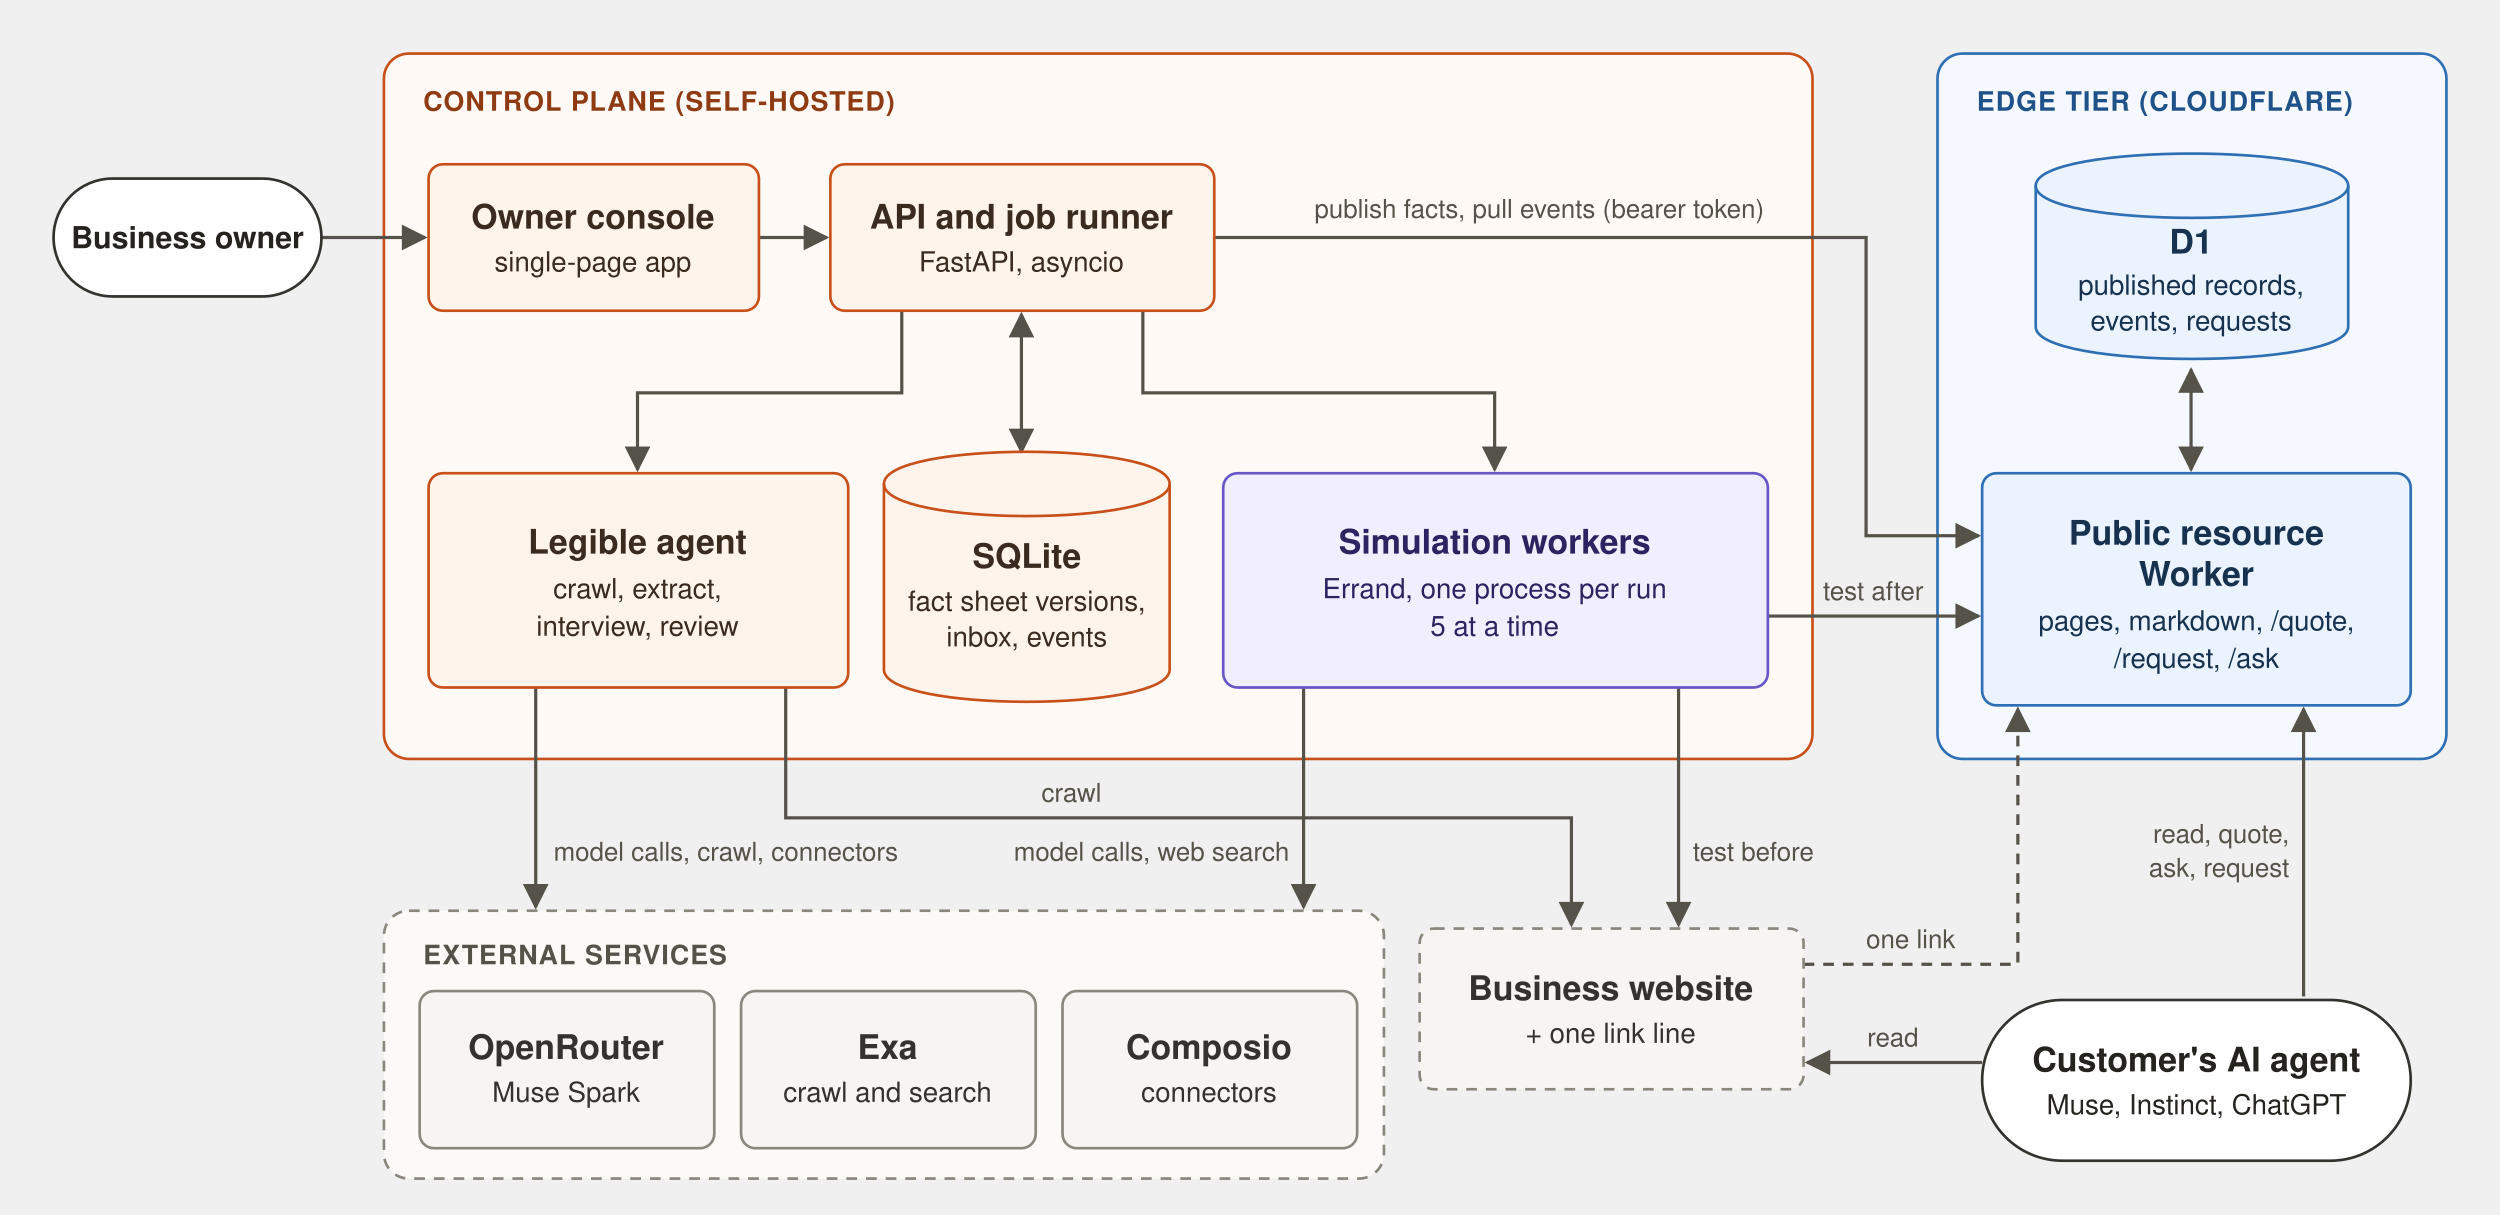
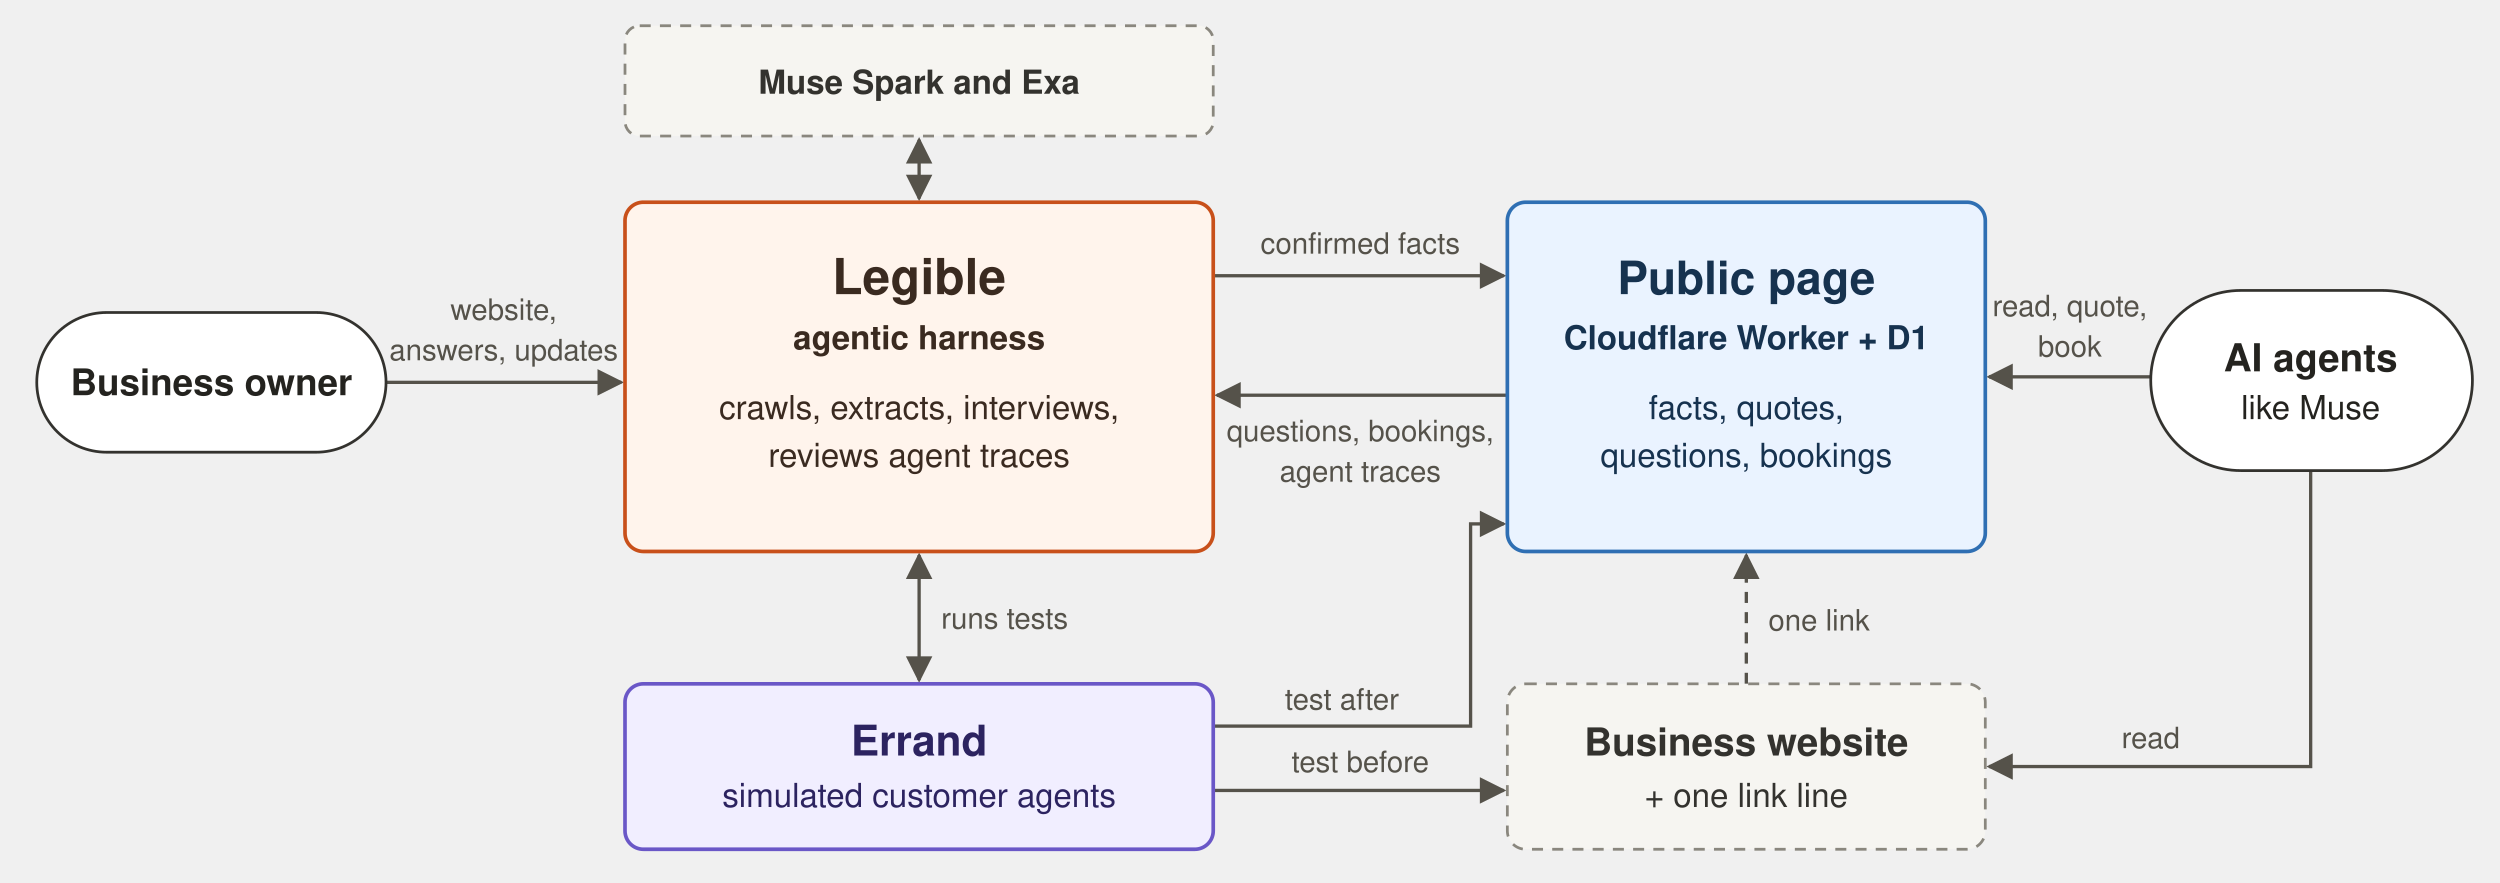
- <svg xmlns="http://www.w3.org/2000/svg" viewBox="0 0 1400 680" role="img" aria-labelledby="title desc">
+ <svg xmlns="http://www.w3.org/2000/svg" viewBox="0 0 1360 480" role="img" aria-labelledby="title desc">
  <defs>
    <marker id="arrow" viewBox="0 0 10 10" refX="9" refY="5" markerWidth="8" markerHeight="8" orient="auto-start-reverse">
      <path d="M0 0 L10 5 L0 10 z" fill="#55524A" />
    </marker>
    <style>
      text { font-family: -apple-system, BlinkMacSystemFont, "Segoe UI", Helvetica, Arial, sans-serif; text-anchor: middle; }
-       .name { font-size: 19px; font-weight: 600; }
-       .sub { font-size: 15.5px; }
-       .tier { font-size: 15px; font-weight: 600; letter-spacing: 0.04em; text-anchor: start; }
-       .label { font-size: 14.5px; fill: #55524A; }
+       .name { font-size: 23px; font-weight: 600; }
+       .sub { font-size: 18px; }
+       .label { font-size: 16px; fill: #55524A; }
      .start { text-anchor: start; }
-       .end { text-anchor: end; }
      .line { fill: none; stroke: #55524A; stroke-width: 1.8; marker-end: url(#arrow); }
      .both { marker-start: url(#arrow); }
      .dash { stroke-dasharray: 6 5; }
    </style>
  </defs>
-   <rect x="215" y="30" width="800" height="395" rx="14" fill="#FFFAF6" stroke="#C8501A" stroke-width="1.5" />
-   <text x="237" y="62" class="tier" fill="#8E3A12">CONTROL PLANE (SELF-HOSTED)</text>
-   <rect x="1085" y="30" width="285" height="395" rx="14" fill="#F5F9FF" stroke="#2F6FB3" stroke-width="1.5" />
-   <text x="1107" y="62" class="tier" fill="#1F5288">EDGE TIER (CLOUDFLARE)</text>
-   <rect x="215" y="510" width="560" height="150" rx="14" fill="#FBFAF7" stroke="#8A877E" stroke-width="1.5" stroke-dasharray="6 5" />
-   <text x="237" y="540" class="tier" fill="#55524A">EXTERNAL SERVICES</text>
-   <path class="line" d="M180 133 H238" />
-   <path class="line" d="M425 133 H463" />
-   <path class="line" d="M505 174 V220 H357 V263" />
-   <path class="line both" d="M572 176 V253" />
-   <path class="line" d="M640 174 V220 H837 V263" />
-   <path class="line" d="M680 133 H1045 V300 H1108" />
-   <text x="862" y="122" class="label">publish facts, pull events (bearer token)</text>
-   <path class="line" d="M990 345 H1108" />
-   <text x="1049" y="336" class="label">test after</text>
-   <path class="line both" d="M1227 207 V263" />
-   <path class="line" d="M300 385 V508" />
-   <text x="310" y="482" class="label start">model calls, crawl, connectors</text>
-   <path class="line" d="M730 385 V508" />
-   <text x="722" y="482" class="label end">model calls, web search</text>
-   <path class="line" d="M440 385 V458 H880 V518" />
-   <text x="600" y="449" class="label">crawl</text>
-   <path class="line" d="M940 385 V518" />
-   <text x="948" y="482" class="label start">test before</text>
-   <path class="line" d="M1110 595 H1012" />
-   <text x="1060" y="586" class="label">read</text>
-   <path class="line dash" d="M1010 540 H1130 V397" />
-   <text x="1070" y="531" class="label">one link</text>
-   <path class="line" d="M1290 558 V397" />
-   <text x="1282" y="472" class="label end">read, quote,</text>
-   <text x="1282" y="491" class="label end">ask, request</text>
-   <rect x="30" y="100" width="150" height="66" rx="33" fill="#FFFFFF" stroke="#33322E" stroke-width="1.5" />
-   <text x="105" y="139" class="name" fill="#24231F" style="font-size:17px">Business owner</text>
-   <rect x="1110" y="560" width="240" height="90" rx="45" fill="#FFFFFF" stroke="#33322E" stroke-width="1.5" />
-   <text x="1230" y="600" class="name" fill="#24231F">Customer's AI agent</text>
-   <text x="1230" y="624" class="sub" fill="#24231F">Muse, Instinct, ChatGPT</text>
-   <rect x="795" y="520" width="215" height="90" rx="8" fill="#F6F5F1" stroke="#8A877E" stroke-width="1.5" stroke-dasharray="6 5" />
-   <text x="902" y="560" class="name" fill="#33322E">Business website</text>
-   <text x="902" y="584" class="sub" fill="#33322E">+ one link line</text>
-   <rect x="240" y="92" width="185" height="82" rx="8" fill="#FFF4EC" stroke="#C8501A" stroke-width="1.5" />
-   <text x="332" y="128" class="name" fill="#3A2A20">Owner console</text>
-   <text x="332" y="152" class="sub" fill="#3A2A20">single-page app</text>
-   <rect x="465" y="92" width="215" height="82" rx="8" fill="#FFF4EC" stroke="#C8501A" stroke-width="1.5" />
-   <text x="572" y="128" class="name" fill="#3A2A20">API and job runner</text>
-   <text x="572" y="152" class="sub" fill="#3A2A20">FastAPI, asyncio</text>
-   <rect x="240" y="265" width="235" height="120" rx="8" fill="#FFF4EC" stroke="#C8501A" stroke-width="1.5" />
-   <text x="357" y="310" class="name" fill="#3A2A20">Legible agent</text>
-   <text x="357" y="335" class="sub" fill="#3A2A20">crawl, extract,</text>
-   <text x="357" y="356" class="sub" fill="#3A2A20">interview, review</text>
-   <path d="M495 271 C495 247 655 247 655 271 V375 C655 399 495 399 495 375 Z" fill="#FFF4EC" stroke="#C8501A" stroke-width="1.5" />
-   <path d="M495 271 C495 295 655 295 655 271" fill="none" stroke="#C8501A" stroke-width="1.5" />
-   <text x="575" y="318" class="name" fill="#3A2A20">SQLite</text>
-   <text x="575" y="342" class="sub" fill="#3A2A20">fact sheet versions,</text>
-   <text x="575" y="362" class="sub" fill="#3A2A20">inbox, events</text>
-   <rect x="685" y="265" width="305" height="120" rx="8" fill="#F1EEFF" stroke="#6A57C7" stroke-width="1.5" />
-   <text x="837" y="310" class="name" fill="#2C2360">Simulation workers</text>
-   <text x="837" y="335" class="sub" fill="#2C2360">Errand, one process per run</text>
-   <text x="837" y="356" class="sub" fill="#2C2360">5 at a time</text>
-   <path d="M1140 104 C1140 80 1315 80 1315 104 V183 C1315 207 1140 207 1140 183 Z" fill="#EAF3FF" stroke="#2F6FB3" stroke-width="1.5" />
-   <path d="M1140 104 C1140 128 1315 128 1315 104" fill="none" stroke="#2F6FB3" stroke-width="1.5" />
-   <text x="1227" y="142" class="name" fill="#16324F">D1</text>
-   <text x="1227" y="165" class="sub" fill="#16324F">published records,</text>
-   <text x="1227" y="185" class="sub" fill="#16324F">events, requests</text>
-   <rect x="1110" y="265" width="240" height="130" rx="8" fill="#EAF3FF" stroke="#2F6FB3" stroke-width="1.5" />
-   <text x="1230" y="305" class="name" fill="#16324F">Public resource</text>
-   <text x="1230" y="328" class="name" fill="#16324F">Worker</text>
-   <text x="1230" y="353" class="sub" fill="#16324F">pages, markdown, /quote,</text>
-   <text x="1230" y="374" class="sub" fill="#16324F">/request, /ask</text>
-   <rect x="235" y="555" width="165" height="88" rx="8" fill="#F6F5F1" stroke="#8A877E" stroke-width="1.5" />
-   <text x="317" y="593" class="name" fill="#33322E">OpenRouter</text>
-   <text x="317" y="617" class="sub" fill="#33322E">Muse Spark</text>
-   <rect x="415" y="555" width="165" height="88" rx="8" fill="#F6F5F1" stroke="#8A877E" stroke-width="1.5" />
-   <text x="497" y="593" class="name" fill="#33322E">Exa</text>
-   <text x="497" y="617" class="sub" fill="#33322E">crawl and search</text>
-   <rect x="595" y="555" width="165" height="88" rx="8" fill="#F6F5F1" stroke="#8A877E" stroke-width="1.5" />
-   <text x="677" y="593" class="name" fill="#33322E">Composio</text>
-   <text x="677" y="617" class="sub" fill="#33322E">connectors</text>
+   <path class="line" d="M210 208 H338" />
+   <text x="274" y="174" class="label">website,</text>
+   <text x="274" y="196" class="label">answers, updates</text>
+   <path class="line both" d="M500 76 V108" />
+   <path class="line both" d="M500 302 V370" />
+   <text x="512" y="342" class="label start">runs tests</text>
+   <path class="line" d="M660 150 H818" />
+   <text x="740" y="138" class="label">confirmed facts</text>
+   <path class="line" d="M820 215 H662" />
+   <text x="740" y="240" class="label">questions, bookings,</text>
+   <text x="740" y="262" class="label">agent traces</text>
+   <path class="line" d="M660 395 H800 V285 H818" />
+   <text x="730" y="386" class="label">test after</text>
+   <path class="line" d="M660 430 H818" />
+   <text x="740" y="420" class="label">test before</text>
+   <path class="line dash" d="M950 372 V302" />
+   <text x="962" y="343" class="label start">one link</text>
+   <path class="line" d="M1170 205 H1082" />
+   <text x="1126" y="172" class="label">read, quote,</text>
+   <text x="1126" y="194" class="label">book</text>
+   <path class="line" d="M1257 256 V417 H1082" />
+   <text x="1170" y="407" class="label">read</text>
+   <rect x="20" y="170" width="190" height="76" rx="38" fill="#FFFFFF" stroke="#33322E" stroke-width="1.5" />
+   <text x="115" y="215" class="name" fill="#24231F" style="font-size:20px">Business owner</text>
+   <rect x="1170" y="158" width="175" height="98" rx="49" fill="#FFFFFF" stroke="#33322E" stroke-width="1.5" />
+   <text x="1257" y="202" class="name" fill="#24231F" style="font-size:21px">AI agents</text>
+   <text x="1257" y="228" class="sub" fill="#24231F">like Muse</text>
+   <rect x="340" y="110" width="320" height="190" rx="10" fill="#FFF4EC" stroke="#C8501A" stroke-width="2" />
+   <text x="500" y="160" class="name" fill="#3A2A20" style="font-size:27px">Legible</text>
+   <text x="500" y="190" class="sub" fill="#3A2A20" style="font-weight:600">agentic harness</text>
+   <text x="500" y="228" class="sub" fill="#3A2A20">crawls, extracts, interviews,</text>
+   <text x="500" y="254" class="sub" fill="#3A2A20">reviews agent traces</text>
+   <rect x="340" y="14" width="320" height="60" rx="8" fill="#F6F5F1" stroke="#8A877E" stroke-width="1.5" stroke-dasharray="6 5" />
+   <text x="500" y="51" class="sub" fill="#33322E" style="font-weight:600">Muse Spark and Exa</text>
+   <rect x="340" y="372" width="320" height="90" rx="10" fill="#F1EEFF" stroke="#6A57C7" stroke-width="2" />
+   <text x="500" y="411" class="name" fill="#2C2360">Errand</text>
+   <text x="500" y="439" class="sub" fill="#2C2360">simulated customer agents</text>
+   <rect x="820" y="110" width="260" height="190" rx="10" fill="#EAF3FF" stroke="#2F6FB3" stroke-width="2" />
+   <text x="950" y="160" class="name" fill="#16324F" style="font-size:25px">Public page</text>
+   <text x="950" y="190" class="sub" fill="#16324F" style="font-weight:600">Cloudflare Worker + D1</text>
+   <text x="950" y="228" class="sub" fill="#16324F">facts, quotes,</text>
+   <text x="950" y="254" class="sub" fill="#16324F">questions, bookings</text>
+   <rect x="820" y="372" width="260" height="90" rx="10" fill="#F6F5F1" stroke="#8A877E" stroke-width="1.5" stroke-dasharray="6 5" />
+   <text x="950" y="411" class="name" fill="#33322E" style="font-size:21px">Business website</text>
+   <text x="950" y="439" class="sub" fill="#33322E">+ one link line</text>
</svg>
